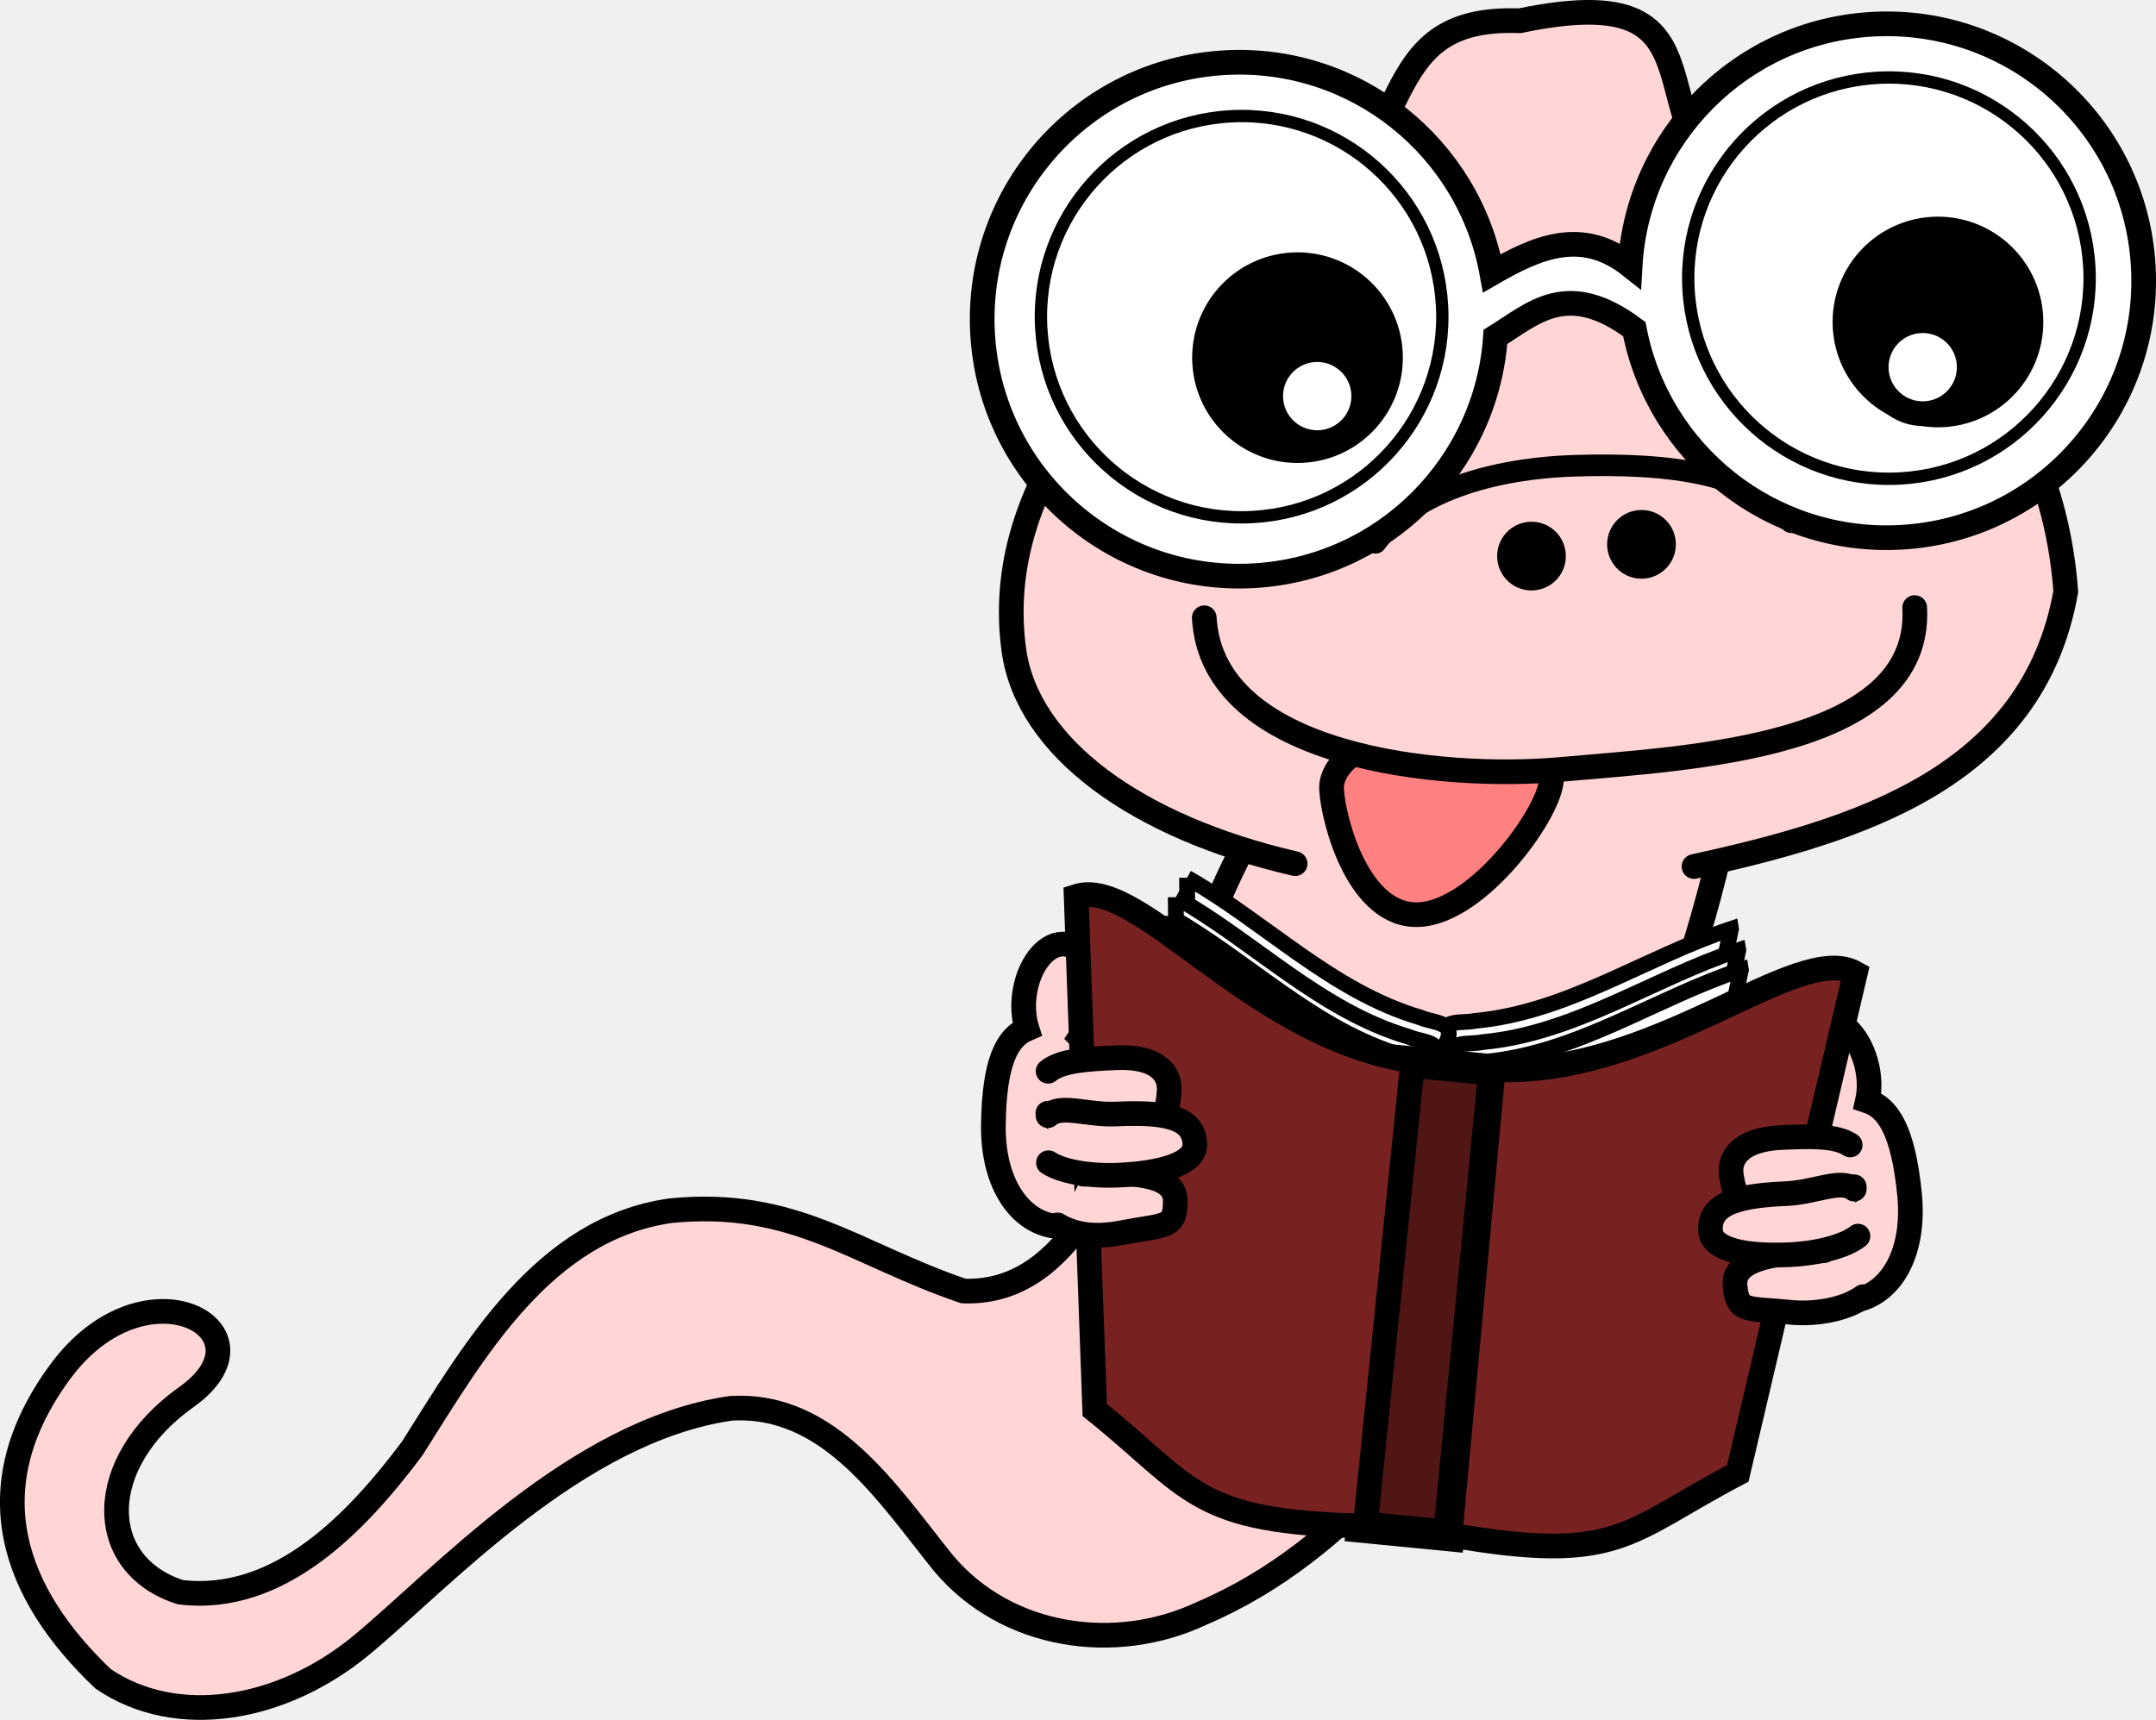
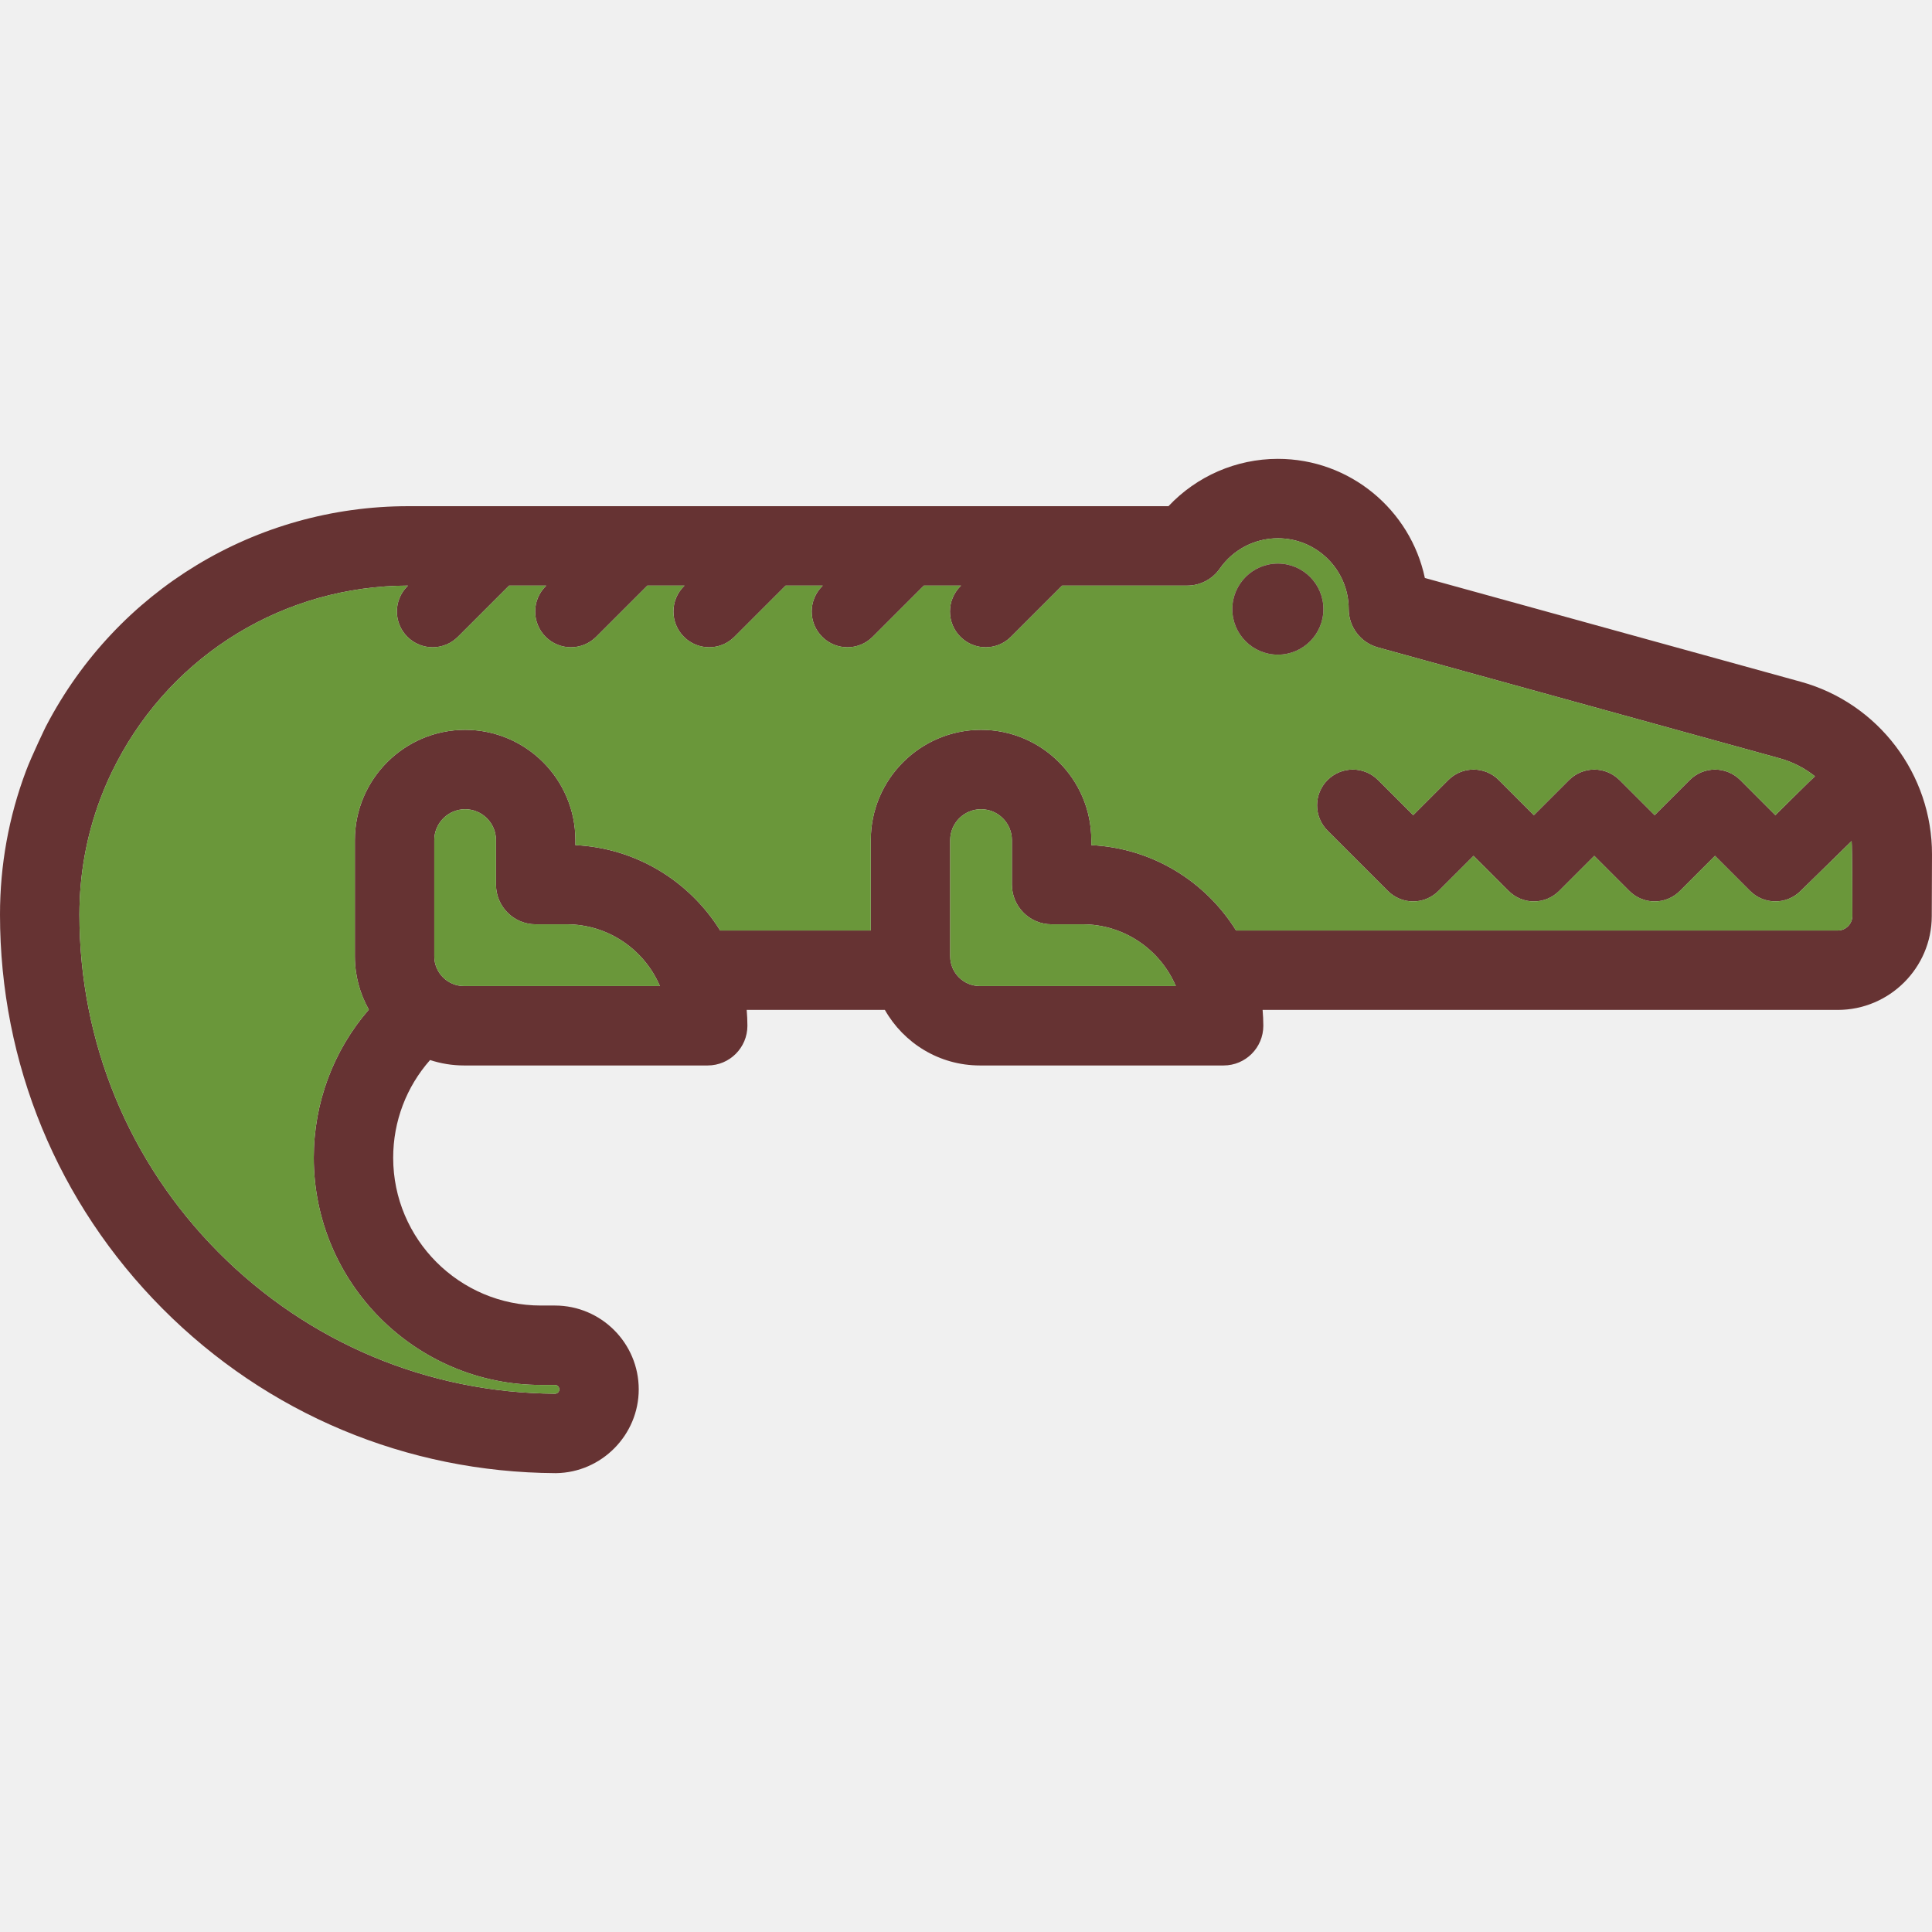
- <svg xmlns="http://www.w3.org/2000/svg" id="svg2" viewBox="0 0 629.17 502.04" version="1.1">
-   <g id="layer1" transform="translate(-79.529 -66.653)">
-     <rect id="rect3759-1-5" style="fill-rule:evenodd;stroke:#000000;stroke-linecap:round;stroke-width:7.2;fill:#ffffff" height="107.14" width="35.714" y="98.791" x="-650.71" />
-     <g id="g4303">
-       <path id="path2816" style="stroke-width:7.2;block-progression:tb;text-indent:0;color:#000000;stroke:#000000;text-transform:none;fill:#ffd5d5" d="m466.85 283.48c-48.502 34.166-49.078 162.08-106.16 160.03-31.598-10.726-49.341-27.033-85.456-23.448-37.083 5.231-57.253 40.694-75.447 69.454-15.918 21.229-38.592 45.392-67.6 41.908-24.898-7.921-25.407-37.669 1.742-56.969 27.149-19.299-12.039-41.299-36.962-7.207s-13.449 64.656 12.649 89.459c21.4 14.601 52.172 9.376 75.412-9.842 23.241-19.219 62.604-62.555 107.66-69.101 29.098-1.89 46.241 25.533 62.205 45.233 18.364 21.853 50.117 26.523 75.355 14.585 43.161-18.393 71.248-58.723 97.405-95.798 28.641-33.229 61.634-132.77 58.468-165.92-26.364-23.203-77.159 22.533-119.28 7.615z" />
-       <path id="path3623" style="fill-rule:evenodd;stroke:#000000;stroke-linecap:round;stroke-width:7.2;fill:#ffd5d5" d="m573.87 319.59c48.221-10.584 98.902-26.046 108.5-80.264-3.736-50.907-35.081-89.342-77.736-104.49-59.151-21.006-10.329-76.955-81.663-62.115-43.862-1.689-28.524 37.202-66.215 60.745-50.576 31.592-88.001 74.841-81.353 122.97 3.918 28.363 35.756 51.633 82.081 62.325" />
-       <path id="path3707-6" style="fill-rule:evenodd;stroke:#000000;stroke-linecap:round;stroke-width:6.298;fill:#ffd5d5" d="m480.97 225.1c10.983-14.778 33.909-21.77 58.435-22.507 27.951-0.84 51.543 2.372 62.77 16.5" />
-       <path id="path3626" style="fill-rule:evenodd;stroke:#000000;stroke-linecap:round;stroke-width:7.2;fill:#ffffff" d="m625.93 73.725c-38.46 2.144-68.518 32.89-70.689 70.45-14.112-11.172-27.274-5.288-40.344 2.249-6.636-36.719-39.706-63.607-77.917-61.478-41.357 2.305-73.015 37.701-70.71 79.058 2.305 41.357 37.701 73.015 79.058 70.71 38.212-2.13 68.09-32.496 70.604-69.725 11.092-6.852 20.914-16.911 40.531-2.259 6.932 36.354 39.85 62.88 77.815 60.763 41.357-2.305 73.015-37.701 70.71-79.058-2.305-41.357-37.701-73.015-79.058-70.71z" />
-       <path id="path3628" style="fill-rule:evenodd;stroke:#000000;stroke-linecap:round;stroke-width:3.6;fill:#ffffff" d="m-737.14 92.362c0 32.348-26.223 58.571-58.571 58.571s-58.571-26.223-58.571-58.571 26.223-58.571 58.571-58.571 58.571 26.223 58.571 58.571z" transform="matrix(.99845 -.055655 .055655 .99845 1231.2 22.587)" />
-       <path id="path3628-6" style="fill-rule:evenodd;stroke:#000000;stroke-linecap:round;stroke-width:3.6;fill:#ffffff" d="m-737.14 92.362c0 32.348-26.223 58.571-58.571 58.571s-58.571-26.223-58.571-58.571 26.223-58.571 58.571-58.571 58.571 26.223 58.571 58.571z" transform="matrix(.99845 -.055655 .055655 .99845 1420.1 11.339)" />
-       <path id="path3669" style="fill-rule:evenodd;stroke:#000000;stroke-linecap:round;stroke-width:7.2;fill:#000000" d="m-664.29 176.65c0 14.991-12.152 27.143-27.143 27.143s-27.143-12.152-27.143-27.143 12.152-27.143 27.143-27.143 27.143 12.152 27.143 27.143z" transform="matrix(.99845 -.055655 .055655 .99845 1138.7 -43.802)" />
-       <path id="path3671" style="fill-rule:evenodd;stroke:#000000;stroke-linecap:round;stroke-width:7.2;fill:#ffffff" d="m-688.57 170.22c0 7.495-6.076 13.571-13.571 13.571-7.495 0-13.571-6.076-13.571-13.571 0-7.495 6.076-13.571 13.571-13.571 7.495 0 13.571 6.076 13.571 13.571z" transform="matrix(.99845 -.055655 .055655 .99845 1155.5 -26.754)" />
-       <path id="path3669-3" style="fill-rule:evenodd;stroke:#000000;stroke-linecap:round;stroke-width:7.2;fill:#000000" d="m-664.29 176.65c0 14.991-12.152 27.143-27.143 27.143s-27.143-12.152-27.143-27.143 12.152-27.143 27.143-27.143 27.143 12.152 27.143 27.143z" transform="matrix(.99845 -.055655 .055655 .99845 1325.6 -54.217)" />
-       <path id="path3671-8" style="fill-rule:evenodd;stroke:#000000;stroke-linecap:round;stroke-width:7.2;fill:#ffffff" d="m-688.57 170.22c0 7.495-6.076 13.571-13.571 13.571-7.495 0-13.571-6.076-13.571-13.571 0-7.495 6.076-13.571 13.571-13.571 7.495 0 13.571 6.076 13.571 13.571z" transform="matrix(.99845 -.055655 .055655 .99845 1332.2 -35.202)" />
-       <path id="path3756" style="fill-rule:evenodd;stroke:#000000;stroke-linecap:round;stroke-width:7.2;fill:#ff8080" d="m499.3 278.93c-17.724 0.988-31.697 9.143-31.192 18.202 0.505 9.059 7.931 37.483 25.656 36.495 17.724-0.988 39.031-31.013 38.526-40.072-0.505-9.059-15.266-15.612-32.99-14.624z" />
-       <path id="path3707" style="fill-rule:evenodd;stroke:#000000;stroke-linecap:round;stroke-width:7.2;fill:#ffd5d5" d="m430.96 246.98c2.283 40.963 69.344 47.394 104.08 44.272 37.643-3.384 105.52-6.28 103.24-47.243" />
-       <path id="path3732" style="fill-rule:evenodd;stroke:#000000;stroke-linecap:round;stroke-width:7.2;fill:#000000" d="m-665.71 115.93c0 3.55-2.878 6.429-6.429 6.429s-6.429-2.878-6.429-6.429 2.878-6.429 6.429-6.429 6.429 2.878 6.429 6.429z" transform="matrix(.99845 -.055655 .055655 .99845 1191.1 75.825)" />
-       <path id="path3732-1" style="fill-rule:evenodd;stroke:#000000;stroke-linecap:round;stroke-width:7.2;fill:#000000" d="m-665.71 115.93c0 3.55-2.878 6.429-6.429 6.429s-6.429-2.878-6.429-6.429 2.878-6.429 6.429-6.429 6.429 2.878 6.429 6.429z" transform="matrix(.99845 -.055655 .055655 .99845 1223.2 72.392)" />
-       <g id="g4269" transform="translate(-1.0102 3.0305)">
-         <path id="path4029" style="fill-rule:evenodd;stroke:#000000;stroke-linecap:round;stroke-width:7.2;fill:#ffd5d5" d="m613.09 361.23c-0.34 0.019-0.658 0.063-0.995 0.138-5.389 1.208-8.194 9.231-6.24 17.951 0.841 3.753 2.434 7.033 4.392 9.439-4.743 5.458-7.671 15.315-7.176 26.439 0.741 16.668 10.229 29.876 19.291 27.921 10.431-2.251 17.085-14.302 15.424-30.903-1.883-18.811-6.376-25.273-12.284-27.231 0.659-2.937 0.673-6.435-0.133-10.035-1.832-8.175-7.176-14.012-12.278-13.718z" />
-         <path id="path4029-8" style="fill-rule:evenodd;stroke:#000000;stroke-linecap:round;stroke-width:7.2;fill:#ffd5d5" d="m390.5 339.2c0.34-0.011 0.661 0.004 1.003 0.049 5.475 0.724 8.981 8.467 7.809 17.326-0.504 3.813-1.8 7.221-3.537 9.792 5.209 5.016 9 14.574 9.495 25.697 0.741 16.668-7.537 30.666-16.736 29.523-10.589-1.317-18.288-12.729-18.106-29.412 0.206-18.904 4.107-25.74 9.819-28.214-0.917-2.867-1.242-6.349-0.758-10.007 1.099-8.305 5.904-14.594 11.012-14.754z" />
-         <path id="rect3759-1-4-4-1" style="fill-rule:evenodd;stroke:#000000;stroke-linecap:round;stroke-width:4.587;fill:#ffffff" d="m585.69 334.77c-25.142 8.342-47.735 24.341-74.63 26.842-4.254 0.924-10.689-0.939-8.869 5.895-3.446 37.403-6.892 74.806-10.338 112.21 18.331 3.396 38.515 1.49 53.394-10.511 5.761-2.436 13.489-5.672 12.413-13.14 9.205-40.354 19.877-81.313 28.031-121.29z" />
-         <path id="rect3759-1-4-4-1-7" style="fill-rule:evenodd;stroke:#000000;stroke-linecap:round;stroke-width:4.587;fill:#ffffff" d="m426.94 319.85c23.055 13.045 42.128 33.111 68.033 40.765 3.995 1.729 10.669 1.146 7.562 7.499-3.85 37.363-7.701 74.727-11.552 112.09-18.642-0.213-38.076-5.984-50.354-20.637-5.181-3.504-12.137-8.173-9.639-15.292-1.229-41.372-3.781-83.622-4.05-124.43z" />
-         <path id="rect3759-1-4" style="fill-rule:evenodd;stroke:#000000;stroke-linecap:round;stroke-width:4.587;fill:#ffffff" d="m587.82 340.98c-25.142 8.342-47.735 24.341-74.63 26.842-4.254 0.924-10.689-0.939-8.869 5.895-3.446 37.403-6.892 74.806-10.338 112.21 18.331 3.396 38.515 1.49 53.394-10.511 5.76-2.436 13.489-5.672 12.413-13.14 9.205-40.354 19.877-81.313 28.031-121.29z" />
-         <path id="rect3759-1-4-5" style="fill-rule:evenodd;stroke:#000000;stroke-linecap:round;stroke-width:4.587;fill:#ffffff" d="m423.65 325.53c23.055 13.045 42.128 33.111 68.033 40.765 3.995 1.729 10.669 1.146 7.562 7.499-3.851 37.363-7.701 74.727-11.552 112.09-18.642-0.213-38.076-5.984-50.354-20.637-5.181-3.504-12.137-8.173-9.639-15.292-1.229-41.372-3.781-83.622-4.05-124.43z" />
-         <path id="rect3759-1-4-4" style="fill-rule:evenodd;stroke:#000000;stroke-linecap:round;stroke-width:4.587;fill:#ffffff" d="m588.58 346.71c-25.142 8.342-47.735 24.341-74.63 26.842-4.254 0.924-10.689-0.939-8.869 5.895-3.446 37.403-6.892 74.806-10.338 112.21 18.331 3.396 38.515 1.49 53.394-10.511 5.76-2.436 13.489-5.672 12.413-13.14 9.205-40.354 19.877-81.313 28.031-121.29z" />
-         <path id="rect3759-1-4-4-9" style="fill-rule:evenodd;stroke:#000000;stroke-linecap:round;stroke-width:4.587;fill:#ffffff" d="m421.79 331c23.055 13.045 42.128 33.111 68.033 40.765 3.995 1.729 10.669 1.146 7.562 7.499-3.851 37.363-7.701 74.727-11.552 112.09-18.642-0.213-38.076-5.984-50.354-20.637-5.181-3.504-12.137-8.173-9.639-15.292-1.229-41.372-3.781-83.622-4.05-124.43z" />
-         <rect id="rect3759" style="fill-rule:evenodd;stroke:#000000;stroke-linecap:round;stroke-width:9.174;fill:#501616" transform="matrix(.99527 .097132 -.097132 .99527 0 0)" height="136.52" width="25.483" y="324.03" x="525.15" />
-         <path id="rect3759-1" style="fill-rule:evenodd;stroke:#000000;stroke-linecap:round;stroke-width:7.2;fill:#782121" d="m516.29 375.83-12.612 135.85c49.458 8.596 51.305-0.836 83.995-17.975l34.295-146.02c-16.988-9.59-58.374 30.503-105.68 28.144z" />
-         <path id="rect3759-1-2" style="fill-rule:evenodd;stroke:#000000;stroke-linecap:round;stroke-width:7.2;fill:#782121" d="m492.83 373.35-13.893 135.73c-50.187-1.129-50.175-10.739-78.935-33.876l-5.416-149.9c18.522-6.124 51.375 41.214 98.243 48.046z" />
-         <g id="g4087" style="fill:#ffd5d5" transform="matrix(.99901 -.044426 .044426 .99901 435.92 121.06)">
-           <path id="path4029-7" style="fill-rule:evenodd;stroke:#000000;stroke-linecap:round;stroke-width:7.2;fill:#ffd5d5" d="m172.07 284.71c-3.923-2.956-11.6-3.058-19.917-3.058-12.487 0-15.662 5.587-15.125 10.357 0.94 8.358 2.638 9.643 15.125 9.643 9.441 0 17.024-0.52 20.538-4.703" />
-           <path id="path4029-7-8" style="fill-rule:evenodd;stroke:#000000;stroke-linecap:round;stroke-width:7.2;fill:#ffd5d5" d="m163.02 315.21c-12.487 0-26.642 0.523-26.344 8.929 0.29 8.181 3.281 6.72 15.629 8.571 6.819 1.022 15.941 0.132 21.562-3.583" />
-           <path id="path4029-7-4" style="fill-rule:evenodd;stroke:#000000;stroke-linecap:round;stroke-width:7.2;fill:#ffd5d5" d="m172.67 297.65c-3.86-3.292-11.309 0.416-19.824 0.416-12.487 0-22.951 1.263-22.594 10 0.226 5.518 10.107 7.857 22.594 7.857 8.645 0 16.502-1.798 20.312-4.528" />
-         </g>
-         <g id="g4087-3" style="fill:#ffd5d5" transform="matrix(-.99901 .044426 .044426 .99901 545.65 84.249)">
-           <path id="path4029-7-1" style="fill-rule:evenodd;stroke:#000000;stroke-linecap:round;stroke-width:7.2;fill:#ffd5d5" d="m172.07 284.71c-3.923-2.956-11.6-3.058-19.917-3.058-12.487 0-15.662 5.587-15.125 10.357 0.94 8.358 2.638 9.643 15.125 9.643 9.441 0 17.024-0.52 20.538-4.703" />
-           <path id="path4029-7-8-8" style="fill-rule:evenodd;stroke:#000000;stroke-linecap:round;stroke-width:7.2;fill:#ffd5d5" d="m163.02 315.21c-12.487 0-26.642 0.523-26.344 8.929 0.29 8.181 3.281 6.72 15.629 8.571 6.819 1.022 13.416 0.637 19.037-3.079" />
-           <path id="path4029-7-4-9" style="fill-rule:evenodd;stroke:#000000;stroke-linecap:round;stroke-width:7.2;fill:#ffd5d5" d="m172.67 297.65c-3.86-3.292-11.309 0.416-19.824 0.416-12.487 0-22.951 1.263-22.594 10 0.226 5.518 10.107 7.857 22.594 7.857 8.645 0 16.502-1.798 20.312-4.528" />
-         </g>
-       </g>
-     </g>
+ <svg xmlns="http://www.w3.org/2000/svg" version="1.1" id="Layer_1" x="0px" y="0px" viewBox="0 0 511.475 511.475" style="enable-background:new 0 0 511.475 511.475;" xml:space="preserve">
+   <path style="fill:#663333;" d="M476.753,180.492c20.509,5.655,34.784,24.483,34.721,45.759l-0.063,16.315  c-0.032,13.666-11.206,24.798-24.893,24.798H334.262c0.116,1.377,0.189,2.775,0.189,4.194c0,5.803-4.709,10.512-10.512,10.512  h-64.523c-10.775,0-20.183-5.939-25.155-14.706h-36.582c0.116,1.377,0.189,2.775,0.189,4.194c0,5.803-4.709,10.512-10.512,10.512  h-64.523c-3.133,0-6.15-0.515-8.977-1.44c-6.265,7.096-9.766,16.231-9.766,25.87c0,21.571,17.555,39.126,39.126,39.126h3.69  c12.236,0,22.191,9.955,22.191,22.191c0,12.068-9.818,22.023-21.886,22.18h-0.21c-39.347-0.231-76.275-15.705-103.996-43.572  C15.274,318.547,0,281.502,0,242.124c0-13.077,2.313-25.86,6.875-38.001c1.482-3.974,5.256-11.784,5.288-11.837  c0.032-0.053,0.053-0.105,0.084-0.147c18.711-35.857,55.451-58.132,95.87-58.132c0.116,0,201.222,0,201.222,0  c7.453-7.926,17.913-12.53,28.961-12.53c19.111,0,35.11,13.54,38.916,31.536L476.753,180.492z M490.387,242.492  c0,0-0.032-18.68-0.189-19.836l-13.497,13.214c-3.7,3.69-9.682,3.69-13.382,0l-9.293-9.293l-9.293,9.293  c-1.766,1.777-4.173,2.775-6.686,2.775s-4.92-0.999-6.686-2.775l-9.293-9.293l-9.293,9.293c-1.777,1.777-4.184,2.775-6.696,2.775  c-2.502,0-4.909-0.999-6.686-2.775l-9.293-9.293l-9.293,9.293c-1.777,1.777-4.184,2.775-6.686,2.775  c-2.512,0-4.92-0.999-6.696-2.775l-15.978-15.978c-3.69-3.7-3.69-9.692,0-13.382c3.7-3.7,9.692-3.7,13.382,0l9.293,9.293  l9.293-9.293c3.69-3.7,9.682-3.7,13.382,0l9.282,9.293l9.293-9.293c1.777-1.777,4.184-2.775,6.696-2.775  c2.502,0,4.909,0.999,6.686,2.775l9.293,9.293l9.293-9.293c1.777-1.777,4.184-2.775,6.686-2.775c2.512,0,4.92,0.999,6.696,2.775  l9.282,9.293c0,0,10.071-9.986,10.481-10.291c-2.702-2.144-5.845-3.795-9.324-4.751l-106.392-29.371  c-4.562-1.261-7.716-5.403-7.716-10.134c0-10.344-8.41-18.753-18.754-18.753c-6.118,0-11.868,2.996-15.358,8.021  c-1.966,2.828-5.193,4.51-8.63,4.51h-33.123l-13.55,13.55c-1.85,1.85-4.268,2.775-6.686,2.775c-2.428,0-4.846-0.925-6.696-2.775  c-3.69-3.69-3.69-9.682,0-13.382l0.179-0.168h-9.85l-13.55,13.55c-1.85,1.85-4.268,2.775-6.686,2.775  c-2.428,0-4.846-0.925-6.696-2.775c-3.69-3.69-3.69-9.682,0-13.382l0.168-0.168h-9.839l-13.55,13.55  c-1.85,1.85-4.268,2.775-6.686,2.775c-2.428,0-4.846-0.925-6.696-2.775c-3.69-3.69-3.69-9.682,0-13.382l0.168-0.168h-9.839  l-13.55,13.55c-1.85,1.85-4.268,2.775-6.686,2.775c-2.428,0-4.846-0.925-6.696-2.775c-3.69-3.69-3.69-9.682,0-13.382l0.168-0.168  h-9.839l-13.55,13.55c-1.85,1.85-4.268,2.775-6.696,2.775c-2.418,0-4.836-0.925-6.686-2.775c-3.7-3.69-3.7-9.682,0-13.382  l0.168-0.168c-32.493,0.042-62.021,17.944-77.095,46.768c-0.011,0-0.011,0.01-0.011,0.021c-0.042,0.074-0.084,0.158-0.126,0.242  c-1.598,3.038-3.017,6.223-4.226,9.45c-3.669,9.776-5.529,20.068-5.529,30.611c0,33.786,13.098,65.564,36.887,89.479  c23.736,23.862,55.367,37.139,89.058,37.37c0.61-0.032,1.104-0.536,1.104-1.156c0-0.641-0.526-1.167-1.167-1.167h-3.69  c-33.166,0-60.15-26.984-60.15-60.15c0-14.591,5.214-28.414,14.57-39.22c-2.344-4.173-3.69-8.977-3.69-14.097v-30.779  c0-16.094,13.098-29.192,29.192-29.192c16.104,0,29.192,13.098,29.192,29.192v1.335c16.178,0.778,30.264,9.629,38.327,22.601h39.872  v-23.936c0-16.094,13.098-29.192,29.192-29.192c16.094,0,29.192,13.098,29.192,29.192v1.335  c16.178,0.778,30.264,9.629,38.327,22.601h159.279C488.642,246.339,490.377,244.616,490.387,242.492z M259.416,261.046h51.866  c-4.1-9.598-13.634-16.346-24.703-16.346h-8.178c-5.803,0-10.512-4.699-10.512-10.512v-11.784c0-4.499-3.658-8.168-8.168-8.168  s-8.168,3.669-8.168,8.168v30.779C251.553,257.514,255.075,261.046,259.416,261.046z M122.833,261.046H174.7  c-4.1-9.598-13.624-16.346-24.703-16.346h-8.178c-5.803,0-10.512-4.699-10.512-10.512v-11.784c0-4.499-3.658-8.168-8.168-8.168  c-4.499,0-8.168,3.669-8.168,8.168v30.779C114.97,257.514,118.502,261.046,122.833,261.046z" />
+   <path style="fill:#6A973A;" d="M490.198,222.656c0.158,1.156,0.189,19.836,0.189,19.836c-0.011,2.123-1.745,3.847-3.868,3.847  H327.24c-8.063-12.972-22.149-21.823-38.327-22.601v-1.335c0-16.094-13.098-29.192-29.192-29.192s-29.192,13.098-29.192,29.192  v23.936h-39.872c-8.063-12.972-22.149-21.823-38.327-22.601v-1.335c0-16.094-13.087-29.192-29.192-29.192  c-16.094,0-29.192,13.098-29.192,29.192v30.779c0,5.119,1.346,9.923,3.69,14.097c-9.356,10.806-14.57,24.63-14.57,39.22  c0,33.165,26.984,60.15,60.15,60.15h3.69c0.641,0,1.167,0.526,1.167,1.167c0,0.62-0.494,1.125-1.104,1.156  c-33.691-0.231-65.322-13.508-89.058-37.37c-23.789-23.915-36.887-55.693-36.887-89.479c0-10.544,1.861-20.835,5.529-30.611  c1.209-3.227,2.628-6.412,4.226-9.45c0.042-0.084,0.084-0.168,0.126-0.242c0-0.011,0-0.021,0.011-0.021  c15.074-28.824,44.603-46.726,77.095-46.768l-0.168,0.168c-3.7,3.7-3.7,9.692,0,13.382c1.85,1.85,4.268,2.775,6.686,2.775  c2.428,0,4.846-0.925,6.696-2.775l13.55-13.55h9.839l-0.168,0.168c-3.69,3.7-3.69,9.692,0,13.382c1.85,1.85,4.268,2.775,6.696,2.775  c2.418,0,4.836-0.925,6.686-2.775l13.55-13.55h9.839l-0.168,0.168c-3.69,3.7-3.69,9.692,0,13.382c1.85,1.85,4.268,2.775,6.696,2.775  c2.418,0,4.836-0.925,6.686-2.775l13.55-13.55h9.839l-0.168,0.168c-3.69,3.7-3.69,9.692,0,13.382c1.85,1.85,4.268,2.775,6.696,2.775  c2.418,0,4.836-0.925,6.686-2.775l13.55-13.55h9.85l-0.179,0.168c-3.69,3.7-3.69,9.692,0,13.382c1.85,1.85,4.268,2.775,6.696,2.775  c2.418,0,4.836-0.925,6.686-2.775l13.55-13.55h33.123c3.437,0,6.665-1.682,8.63-4.51c3.49-5.025,9.24-8.021,15.358-8.021  c10.344,0,18.754,8.41,18.754,18.753c0,4.73,3.154,8.872,7.716,10.134l106.392,29.371c3.479,0.957,6.623,2.607,9.324,4.751  c-0.41,0.305-10.481,10.291-10.481,10.291l-9.282-9.293c-1.777-1.777-4.184-2.775-6.696-2.775c-2.502,0-4.909,0.999-6.686,2.775  l-9.293,9.293l-9.293-9.293c-1.777-1.777-4.184-2.775-6.686-2.775c-2.512,0-4.92,0.999-6.696,2.775l-9.293,9.293l-9.282-9.293  c-3.7-3.7-9.692-3.7-13.382,0l-9.293,9.293l-9.293-9.293c-3.69-3.7-9.682-3.7-13.382,0c-3.69,3.69-3.69,9.682,0,13.382  l15.978,15.978c1.777,1.777,4.184,2.775,6.696,2.775c2.502,0,4.909-0.999,6.686-2.775l9.293-9.293l9.293,9.293  c1.777,1.777,4.184,2.775,6.686,2.775c2.512,0,4.92-0.999,6.696-2.775l9.293-9.293l9.293,9.293c1.766,1.777,4.173,2.775,6.686,2.775  c2.512,0,4.92-0.999,6.686-2.775l9.293-9.293l9.293,9.293c3.7,3.69,9.682,3.69,13.382,0L490.198,222.656z M350.356,161.255  c0-6.654-5.393-12.057-12.057-12.057c-6.654,0-12.057,5.403-12.057,12.057c0,6.665,5.403,12.057,12.057,12.057  C344.963,173.312,350.356,167.92,350.356,161.255z" />
+   <path style="fill:#663333;" d="M338.299,149.198c6.665,0,12.057,5.403,12.057,12.057c0,6.665-5.393,12.057-12.057,12.057  c-6.654,0-12.057-5.393-12.057-12.057C326.242,154.601,331.645,149.198,338.299,149.198z" />
+   <g>
+     <path style="fill:#6A973A;" d="M311.283,261.046h-51.866c-4.341,0-7.863-3.532-7.863-7.863v-30.779   c0-4.499,3.658-8.168,8.168-8.168s8.168,3.669,8.168,8.168v11.784c0,5.813,4.709,10.512,10.512,10.512h8.178   C297.649,244.7,307.183,251.448,311.283,261.046z" />
+     <path style="fill:#6A973A;" d="M174.7,261.046h-51.866c-4.331,0-7.863-3.532-7.863-7.863v-30.779c0-4.499,3.669-8.168,8.168-8.168   c4.51,0,8.168,3.669,8.168,8.168v11.784c0,5.813,4.709,10.512,10.512,10.512h8.178C161.076,244.7,170.6,251.448,174.7,261.046z" />
  </g>
+   <g>
+ </g>
+   <g>
+ </g>
+   <g>
+ </g>
+   <g>
+ </g>
+   <g>
+ </g>
+   <g>
+ </g>
+   <g>
+ </g>
+   <g>
+ </g>
+   <g>
+ </g>
+   <g>
+ </g>
+   <g>
+ </g>
+   <g>
+ </g>
+   <g>
+ </g>
+   <g>
+ </g>
+   <g>
+ </g>
</svg>
